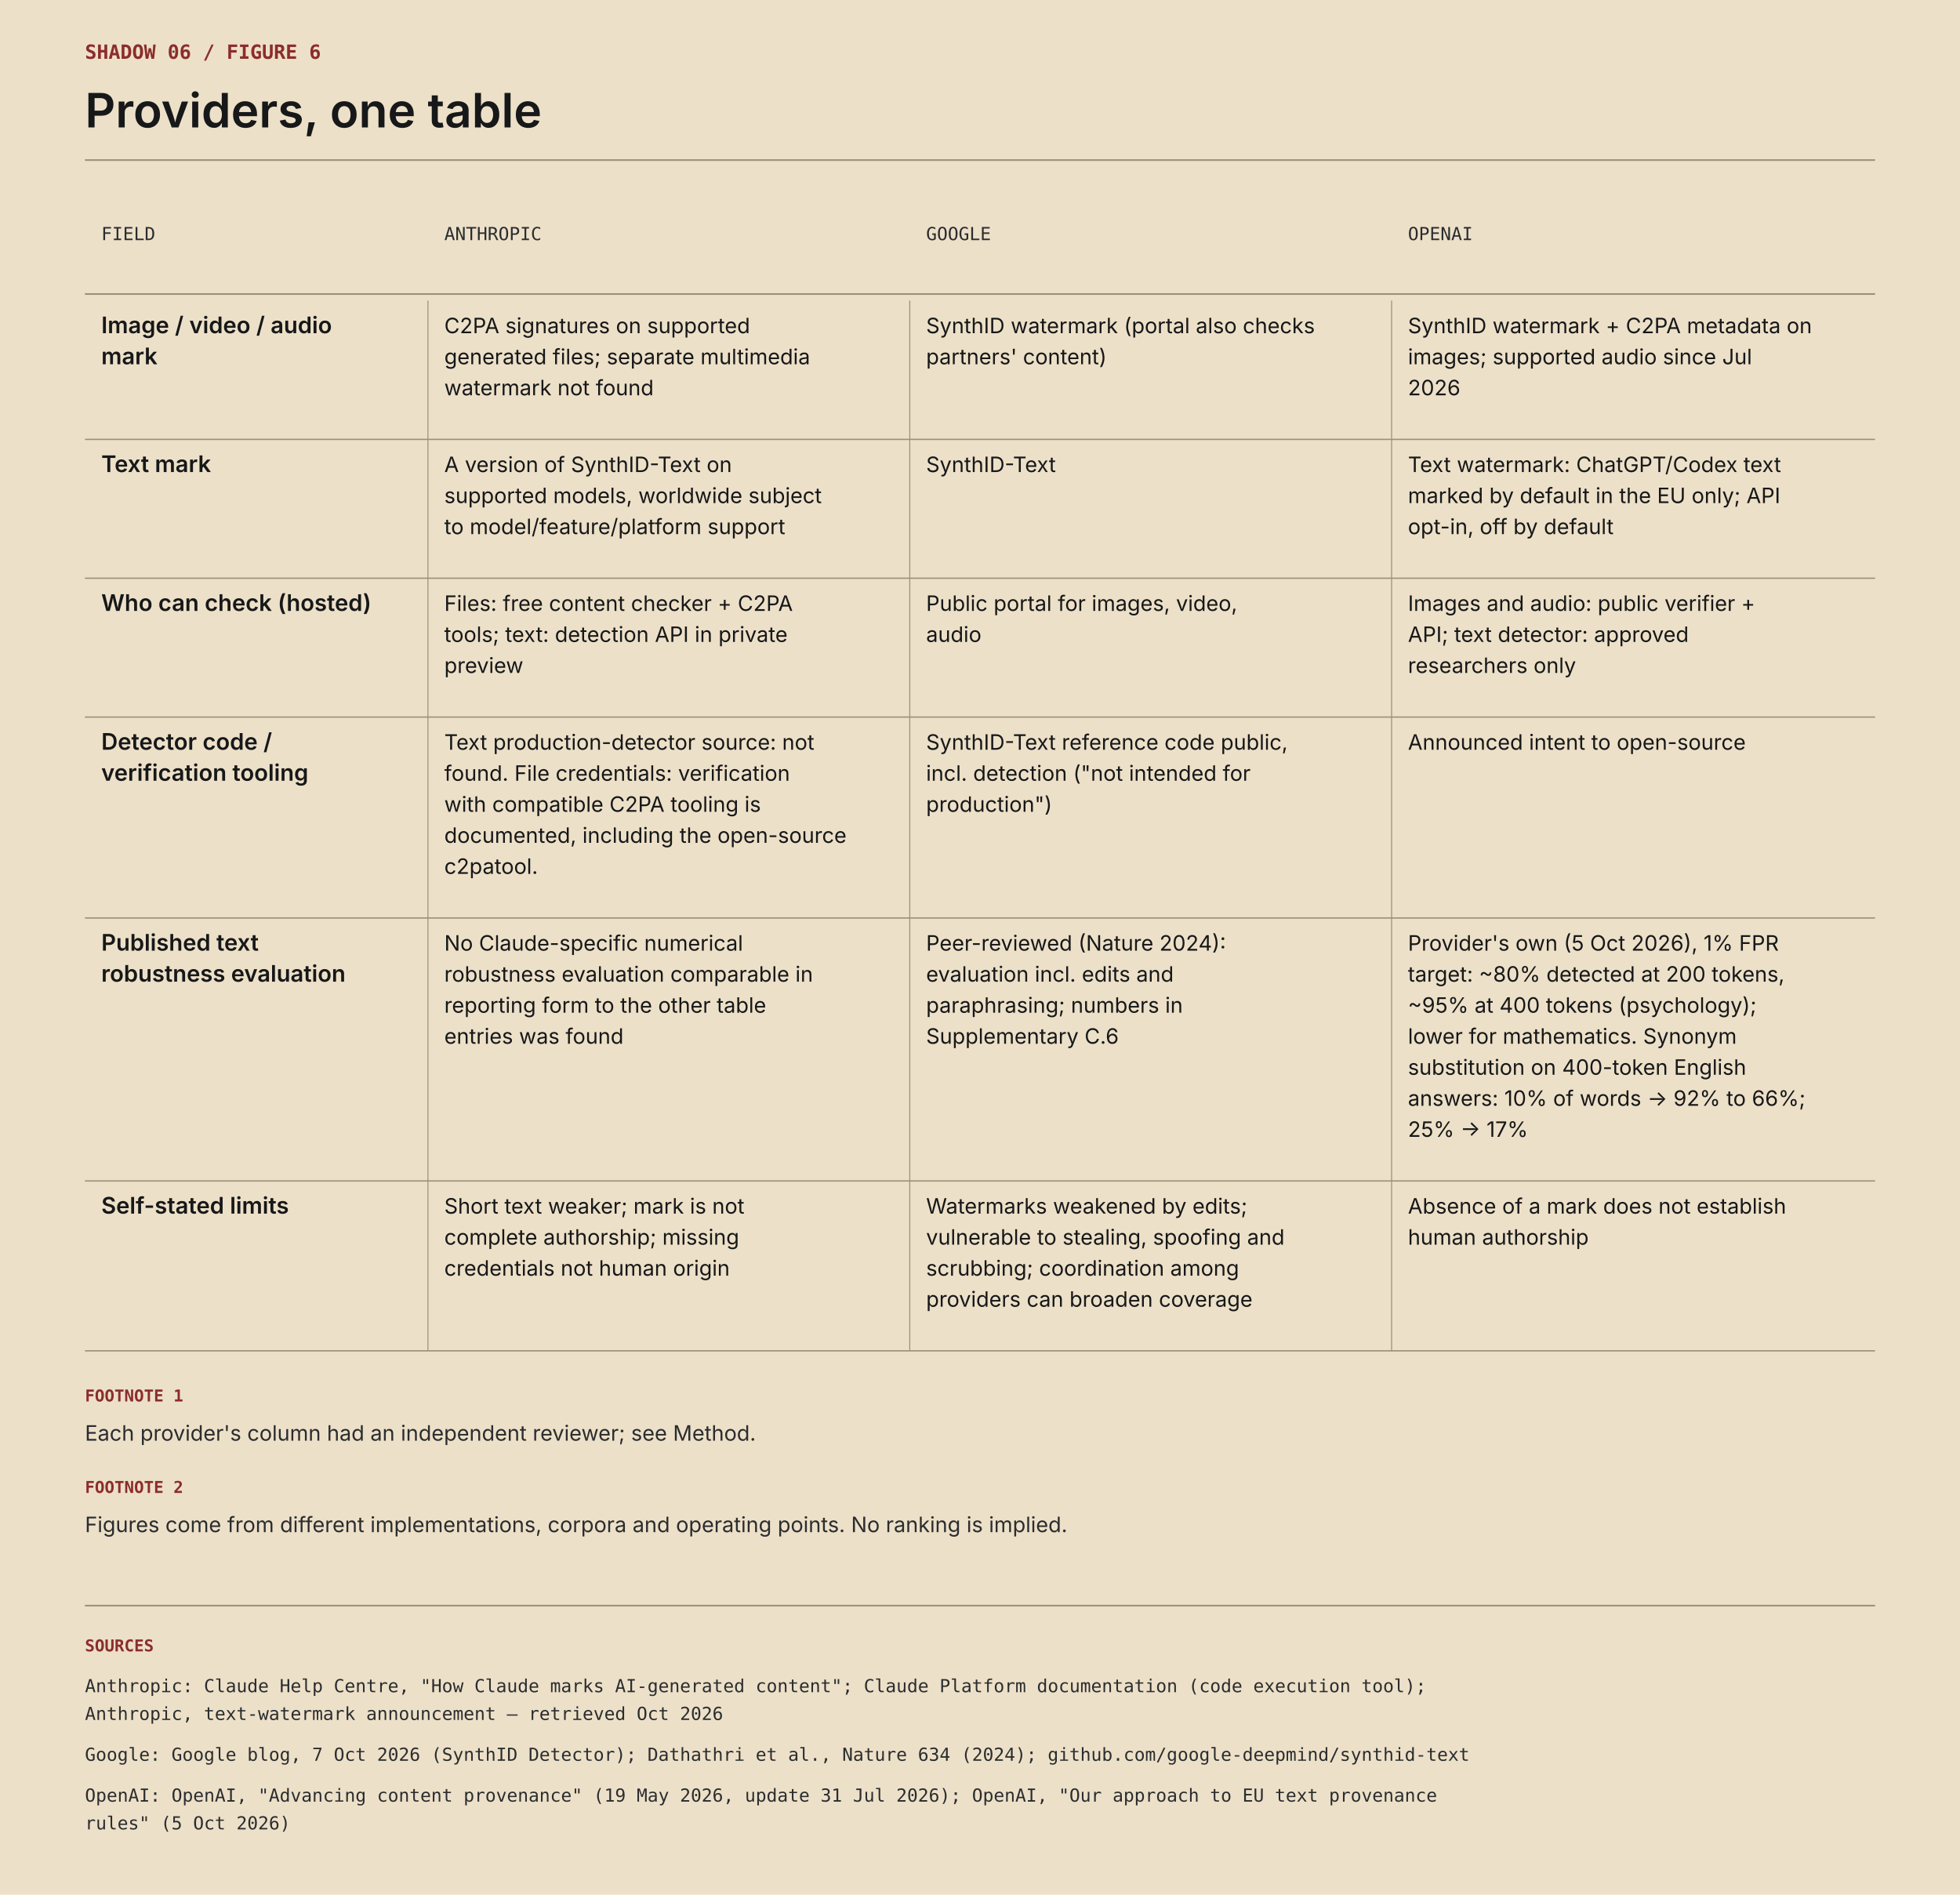
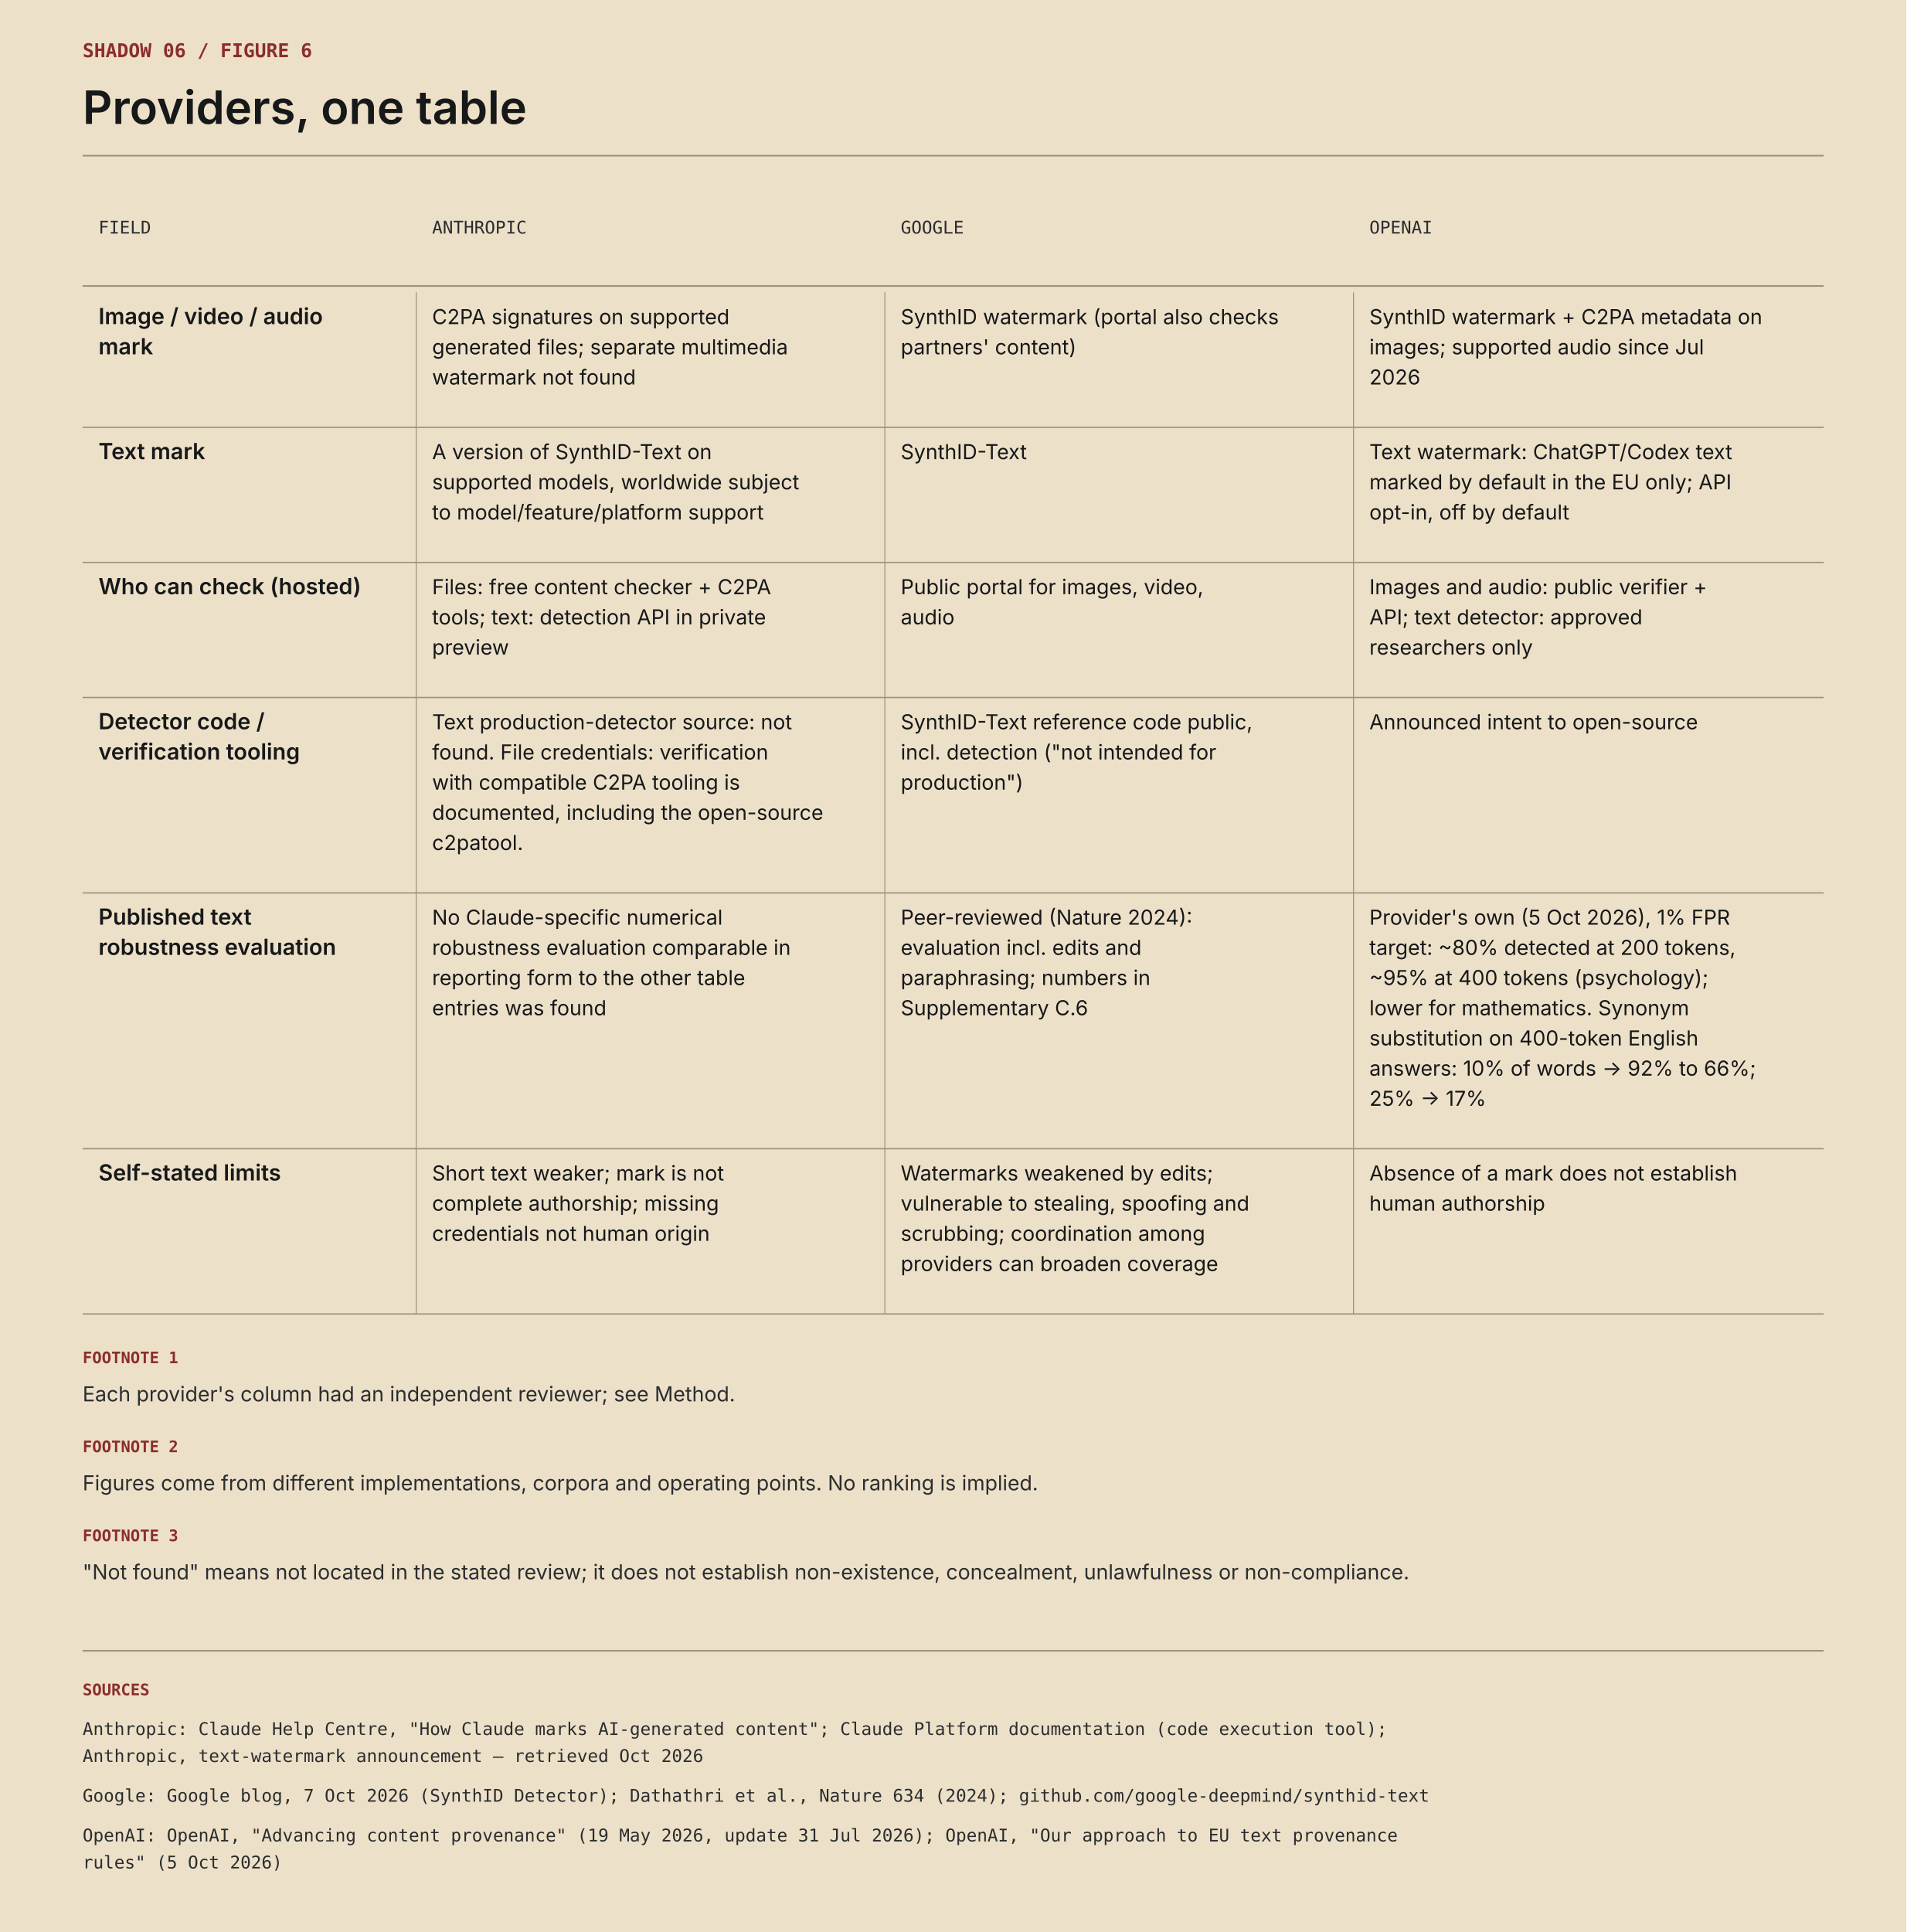
- <svg xmlns="http://www.w3.org/2000/svg" width="1200" height="1160" viewBox="0 0 1200 1160" role="img" aria-labelledby="title desc">
-   <rect width="1200" height="1160" fill="#EDE0C8" />
+ <svg xmlns="http://www.w3.org/2000/svg" width="1200" height="1216" viewBox="0 0 1200 1216" role="img" aria-labelledby="title desc">
+   <rect width="1200" height="1216" fill="#EDE0C8" />
  <text x="52" y="36" fill="#8B2D2D" font-family="JetBrains Mono,monospace" font-size="12" font-weight="600" text-anchor="start">SHADOW 06  /  FIGURE 6</text>
  <text x="52" y="78" fill="#161819" font-family="Inter,Arial,sans-serif" font-size="29" font-weight="600" text-anchor="start">Providers, one table</text>
  <line x1="52" y1="98" x2="1148" y2="98" stroke="#9C907A" stroke-width="1" />
  <text x="62" y="147" fill="#2A2D2F" font-family="JetBrains Mono,monospace" font-size="11" font-weight="400" text-anchor="start">FIELD</text>
  <text x="272" y="147" fill="#2A2D2F" font-family="JetBrains Mono,monospace" font-size="11" font-weight="400" text-anchor="start">ANTHROPIC</text>
  <text x="567" y="147" fill="#2A2D2F" font-family="JetBrains Mono,monospace" font-size="11" font-weight="400" text-anchor="start">GOOGLE</text>
  <text x="862" y="147" fill="#2A2D2F" font-family="JetBrains Mono,monospace" font-size="11" font-weight="400" text-anchor="start">OPENAI</text>
  <line x1="52" y1="180" x2="1148" y2="180" stroke="#9C907A" stroke-width="1" />
  <g data-row="0" data-field="field" data-value="Image / video / audio mark">
    <text x="62" y="204" fill="#161819" font-family="Inter,Arial,sans-serif" font-size="14" font-weight="600" text-anchor="start">Image / video / audio</text>
    <text x="62" y="223" fill="#161819" font-family="Inter,Arial,sans-serif" font-size="14" font-weight="600" text-anchor="start">mark</text>
  </g>
  <line x1="262" y1="184" x2="262" y2="269" stroke="#9C907A" stroke-width="0.6" />
  <g data-row="0" data-field="anthropic" data-value="C2PA signatures on supported generated files; separate multimedia watermark not found">
    <text x="272" y="204" fill="#161819" font-family="Inter,Arial,sans-serif" font-size="13" font-weight="400" text-anchor="start">C2PA signatures on supported</text>
    <text x="272" y="223" fill="#161819" font-family="Inter,Arial,sans-serif" font-size="13" font-weight="400" text-anchor="start">generated files; separate multimedia</text>
    <text x="272" y="242" fill="#161819" font-family="Inter,Arial,sans-serif" font-size="13" font-weight="400" text-anchor="start">watermark not found</text>
  </g>
  <line x1="557" y1="184" x2="557" y2="269" stroke="#9C907A" stroke-width="0.6" />
  <g data-row="0" data-field="google" data-value="SynthID watermark (portal also checks partners' content)">
    <text x="567" y="204" fill="#161819" font-family="Inter,Arial,sans-serif" font-size="13" font-weight="400" text-anchor="start">SynthID watermark (portal also checks</text>
    <text x="567" y="223" fill="#161819" font-family="Inter,Arial,sans-serif" font-size="13" font-weight="400" text-anchor="start">partners' content)</text>
  </g>
  <line x1="852" y1="184" x2="852" y2="269" stroke="#9C907A" stroke-width="0.6" />
  <g data-row="0" data-field="openai" data-value="SynthID watermark + C2PA metadata on images; supported audio since Jul 2026">
    <text x="862" y="204" fill="#161819" font-family="Inter,Arial,sans-serif" font-size="13" font-weight="400" text-anchor="start">SynthID watermark + C2PA metadata on</text>
    <text x="862" y="223" fill="#161819" font-family="Inter,Arial,sans-serif" font-size="13" font-weight="400" text-anchor="start">images; supported audio since Jul</text>
    <text x="862" y="242" fill="#161819" font-family="Inter,Arial,sans-serif" font-size="13" font-weight="400" text-anchor="start">2026</text>
  </g>
  <line x1="52" y1="269" x2="1148" y2="269" stroke="#9C907A" stroke-width="0.8" />
  <g data-row="1" data-field="field" data-value="Text mark">
    <text x="62" y="289" fill="#161819" font-family="Inter,Arial,sans-serif" font-size="14" font-weight="600" text-anchor="start">Text mark</text>
  </g>
  <line x1="262" y1="269" x2="262" y2="354" stroke="#9C907A" stroke-width="0.6" />
  <g data-row="1" data-field="anthropic" data-value="A version of SynthID-Text on supported models, worldwide subject to model/feature/platform support">
    <text x="272" y="289" fill="#161819" font-family="Inter,Arial,sans-serif" font-size="13" font-weight="400" text-anchor="start">A version of SynthID-Text on</text>
    <text x="272" y="308" fill="#161819" font-family="Inter,Arial,sans-serif" font-size="13" font-weight="400" text-anchor="start">supported models, worldwide subject</text>
    <text x="272" y="327" fill="#161819" font-family="Inter,Arial,sans-serif" font-size="13" font-weight="400" text-anchor="start">to model/feature/platform support</text>
  </g>
  <line x1="557" y1="269" x2="557" y2="354" stroke="#9C907A" stroke-width="0.6" />
  <g data-row="1" data-field="google" data-value="SynthID-Text">
    <text x="567" y="289" fill="#161819" font-family="Inter,Arial,sans-serif" font-size="13" font-weight="400" text-anchor="start">SynthID-Text</text>
  </g>
  <line x1="852" y1="269" x2="852" y2="354" stroke="#9C907A" stroke-width="0.6" />
  <g data-row="1" data-field="openai" data-value="Text watermark: ChatGPT/Codex text marked by default in the EU only; API opt-in, off by default">
    <text x="862" y="289" fill="#161819" font-family="Inter,Arial,sans-serif" font-size="13" font-weight="400" text-anchor="start">Text watermark: ChatGPT/Codex text</text>
    <text x="862" y="308" fill="#161819" font-family="Inter,Arial,sans-serif" font-size="13" font-weight="400" text-anchor="start">marked by default in the EU only; API</text>
    <text x="862" y="327" fill="#161819" font-family="Inter,Arial,sans-serif" font-size="13" font-weight="400" text-anchor="start">opt-in, off by default</text>
  </g>
  <line x1="52" y1="354" x2="1148" y2="354" stroke="#9C907A" stroke-width="0.8" />
  <g data-row="2" data-field="field" data-value="Who can check (hosted)">
    <text x="62" y="374" fill="#161819" font-family="Inter,Arial,sans-serif" font-size="14" font-weight="600" text-anchor="start">Who can check (hosted)</text>
  </g>
  <line x1="262" y1="354" x2="262" y2="439" stroke="#9C907A" stroke-width="0.6" />
  <g data-row="2" data-field="anthropic" data-value="Files: free content checker + C2PA tools; text: detection API in private preview">
    <text x="272" y="374" fill="#161819" font-family="Inter,Arial,sans-serif" font-size="13" font-weight="400" text-anchor="start">Files: free content checker + C2PA</text>
    <text x="272" y="393" fill="#161819" font-family="Inter,Arial,sans-serif" font-size="13" font-weight="400" text-anchor="start">tools; text: detection API in private</text>
    <text x="272" y="412" fill="#161819" font-family="Inter,Arial,sans-serif" font-size="13" font-weight="400" text-anchor="start">preview</text>
  </g>
  <line x1="557" y1="354" x2="557" y2="439" stroke="#9C907A" stroke-width="0.6" />
  <g data-row="2" data-field="google" data-value="Public portal for images, video, audio">
    <text x="567" y="374" fill="#161819" font-family="Inter,Arial,sans-serif" font-size="13" font-weight="400" text-anchor="start">Public portal for images, video,</text>
    <text x="567" y="393" fill="#161819" font-family="Inter,Arial,sans-serif" font-size="13" font-weight="400" text-anchor="start">audio</text>
  </g>
  <line x1="852" y1="354" x2="852" y2="439" stroke="#9C907A" stroke-width="0.6" />
  <g data-row="2" data-field="openai" data-value="Images and audio: public verifier + API; text detector: approved researchers only">
    <text x="862" y="374" fill="#161819" font-family="Inter,Arial,sans-serif" font-size="13" font-weight="400" text-anchor="start">Images and audio: public verifier +</text>
    <text x="862" y="393" fill="#161819" font-family="Inter,Arial,sans-serif" font-size="13" font-weight="400" text-anchor="start">API; text detector: approved</text>
    <text x="862" y="412" fill="#161819" font-family="Inter,Arial,sans-serif" font-size="13" font-weight="400" text-anchor="start">researchers only</text>
  </g>
  <line x1="52" y1="439" x2="1148" y2="439" stroke="#9C907A" stroke-width="0.8" />
  <g data-row="3" data-field="field" data-value="Detector code / verification tooling">
    <text x="62" y="459" fill="#161819" font-family="Inter,Arial,sans-serif" font-size="14" font-weight="600" text-anchor="start">Detector code /</text>
    <text x="62" y="478" fill="#161819" font-family="Inter,Arial,sans-serif" font-size="14" font-weight="600" text-anchor="start">verification tooling</text>
  </g>
  <line x1="262" y1="439" x2="262" y2="562" stroke="#9C907A" stroke-width="0.6" />
  <g data-row="3" data-field="anthropic" data-value="Text production-detector source: not found. File credentials: verification with compatible C2PA tooling is documented, including the open-source c2patool.">
    <text x="272" y="459" fill="#161819" font-family="Inter,Arial,sans-serif" font-size="13" font-weight="400" text-anchor="start">Text production-detector source: not</text>
    <text x="272" y="478" fill="#161819" font-family="Inter,Arial,sans-serif" font-size="13" font-weight="400" text-anchor="start">found. File credentials: verification</text>
    <text x="272" y="497" fill="#161819" font-family="Inter,Arial,sans-serif" font-size="13" font-weight="400" text-anchor="start">with compatible C2PA tooling is</text>
    <text x="272" y="516" fill="#161819" font-family="Inter,Arial,sans-serif" font-size="13" font-weight="400" text-anchor="start">documented, including the open-source</text>
    <text x="272" y="535" fill="#161819" font-family="Inter,Arial,sans-serif" font-size="13" font-weight="400" text-anchor="start">c2patool.</text>
  </g>
  <line x1="557" y1="439" x2="557" y2="562" stroke="#9C907A" stroke-width="0.6" />
  <g data-row="3" data-field="google" data-value="SynthID-Text reference code public, incl. detection (&quot;not intended for production&quot;)">
    <text x="567" y="459" fill="#161819" font-family="Inter,Arial,sans-serif" font-size="13" font-weight="400" text-anchor="start">SynthID-Text reference code public,</text>
    <text x="567" y="478" fill="#161819" font-family="Inter,Arial,sans-serif" font-size="13" font-weight="400" text-anchor="start">incl. detection ("not intended for</text>
    <text x="567" y="497" fill="#161819" font-family="Inter,Arial,sans-serif" font-size="13" font-weight="400" text-anchor="start">production")</text>
  </g>
  <line x1="852" y1="439" x2="852" y2="562" stroke="#9C907A" stroke-width="0.6" />
  <g data-row="3" data-field="openai" data-value="Announced intent to open-source">
    <text x="862" y="459" fill="#161819" font-family="Inter,Arial,sans-serif" font-size="13" font-weight="400" text-anchor="start">Announced intent to open-source</text>
  </g>
  <line x1="52" y1="562" x2="1148" y2="562" stroke="#9C907A" stroke-width="0.8" />
  <g data-row="4" data-field="field" data-value="Published text robustness evaluation">
    <text x="62" y="582" fill="#161819" font-family="Inter,Arial,sans-serif" font-size="14" font-weight="600" text-anchor="start">Published text</text>
    <text x="62" y="601" fill="#161819" font-family="Inter,Arial,sans-serif" font-size="14" font-weight="600" text-anchor="start">robustness evaluation</text>
  </g>
  <line x1="262" y1="562" x2="262" y2="723" stroke="#9C907A" stroke-width="0.6" />
  <g data-row="4" data-field="anthropic" data-value="No Claude-specific numerical robustness evaluation comparable in reporting form to the other table entries was found">
    <text x="272" y="582" fill="#161819" font-family="Inter,Arial,sans-serif" font-size="13" font-weight="400" text-anchor="start">No Claude-specific numerical</text>
    <text x="272" y="601" fill="#161819" font-family="Inter,Arial,sans-serif" font-size="13" font-weight="400" text-anchor="start">robustness evaluation comparable in</text>
    <text x="272" y="620" fill="#161819" font-family="Inter,Arial,sans-serif" font-size="13" font-weight="400" text-anchor="start">reporting form to the other table</text>
    <text x="272" y="639" fill="#161819" font-family="Inter,Arial,sans-serif" font-size="13" font-weight="400" text-anchor="start">entries was found</text>
  </g>
  <line x1="557" y1="562" x2="557" y2="723" stroke="#9C907A" stroke-width="0.6" />
  <g data-row="4" data-field="google" data-value="Peer-reviewed (Nature 2024): evaluation incl. edits and paraphrasing; numbers in Supplementary C.6">
    <text x="567" y="582" fill="#161819" font-family="Inter,Arial,sans-serif" font-size="13" font-weight="400" text-anchor="start">Peer-reviewed (Nature 2024):</text>
    <text x="567" y="601" fill="#161819" font-family="Inter,Arial,sans-serif" font-size="13" font-weight="400" text-anchor="start">evaluation incl. edits and</text>
    <text x="567" y="620" fill="#161819" font-family="Inter,Arial,sans-serif" font-size="13" font-weight="400" text-anchor="start">paraphrasing; numbers in</text>
    <text x="567" y="639" fill="#161819" font-family="Inter,Arial,sans-serif" font-size="13" font-weight="400" text-anchor="start">Supplementary C.6</text>
  </g>
  <line x1="852" y1="562" x2="852" y2="723" stroke="#9C907A" stroke-width="0.6" />
  <g data-row="4" data-field="openai" data-value="Provider's own (5 Oct 2026), 1% FPR target: ~80% detected at 200 tokens, ~95% at 400 tokens (psychology); lower for mathematics. Synonym substitution on 400-token English answers: 10% of words → 92% to 66%; 25% → 17%">
    <text x="862" y="582" fill="#161819" font-family="Inter,Arial,sans-serif" font-size="13" font-weight="400" text-anchor="start">Provider's own (5 Oct 2026), 1% FPR</text>
    <text x="862" y="601" fill="#161819" font-family="Inter,Arial,sans-serif" font-size="13" font-weight="400" text-anchor="start">target: ~80% detected at 200 tokens,</text>
    <text x="862" y="620" fill="#161819" font-family="Inter,Arial,sans-serif" font-size="13" font-weight="400" text-anchor="start">~95% at 400 tokens (psychology);</text>
    <text x="862" y="639" fill="#161819" font-family="Inter,Arial,sans-serif" font-size="13" font-weight="400" text-anchor="start">lower for mathematics. Synonym</text>
    <text x="862" y="658" fill="#161819" font-family="Inter,Arial,sans-serif" font-size="13" font-weight="400" text-anchor="start">substitution on 400-token English</text>
    <text x="862" y="677" fill="#161819" font-family="Inter,Arial,sans-serif" font-size="13" font-weight="400" text-anchor="start">answers: 10% of words → 92% to 66%;</text>
    <text x="862" y="696" fill="#161819" font-family="Inter,Arial,sans-serif" font-size="13" font-weight="400" text-anchor="start">25% → 17%</text>
  </g>
  <line x1="52" y1="723" x2="1148" y2="723" stroke="#9C907A" stroke-width="0.8" />
  <g data-row="5" data-field="field" data-value="Self-stated limits">
    <text x="62" y="743" fill="#161819" font-family="Inter,Arial,sans-serif" font-size="14" font-weight="600" text-anchor="start">Self-stated limits</text>
  </g>
  <line x1="262" y1="723" x2="262" y2="827" stroke="#9C907A" stroke-width="0.6" />
  <g data-row="5" data-field="anthropic" data-value="Short text weaker; mark is not complete authorship; missing credentials not human origin">
    <text x="272" y="743" fill="#161819" font-family="Inter,Arial,sans-serif" font-size="13" font-weight="400" text-anchor="start">Short text weaker; mark is not</text>
    <text x="272" y="762" fill="#161819" font-family="Inter,Arial,sans-serif" font-size="13" font-weight="400" text-anchor="start">complete authorship; missing</text>
    <text x="272" y="781" fill="#161819" font-family="Inter,Arial,sans-serif" font-size="13" font-weight="400" text-anchor="start">credentials not human origin</text>
  </g>
  <line x1="557" y1="723" x2="557" y2="827" stroke="#9C907A" stroke-width="0.6" />
  <g data-row="5" data-field="google" data-value="Watermarks weakened by edits; vulnerable to stealing, spoofing and scrubbing; coordination among providers can broaden coverage">
    <text x="567" y="743" fill="#161819" font-family="Inter,Arial,sans-serif" font-size="13" font-weight="400" text-anchor="start">Watermarks weakened by edits;</text>
    <text x="567" y="762" fill="#161819" font-family="Inter,Arial,sans-serif" font-size="13" font-weight="400" text-anchor="start">vulnerable to stealing, spoofing and</text>
    <text x="567" y="781" fill="#161819" font-family="Inter,Arial,sans-serif" font-size="13" font-weight="400" text-anchor="start">scrubbing; coordination among</text>
    <text x="567" y="800" fill="#161819" font-family="Inter,Arial,sans-serif" font-size="13" font-weight="400" text-anchor="start">providers can broaden coverage</text>
  </g>
  <line x1="852" y1="723" x2="852" y2="827" stroke="#9C907A" stroke-width="0.6" />
  <g data-row="5" data-field="openai" data-value="Absence of a mark does not establish human authorship">
    <text x="862" y="743" fill="#161819" font-family="Inter,Arial,sans-serif" font-size="13" font-weight="400" text-anchor="start">Absence of a mark does not establish</text>
    <text x="862" y="762" fill="#161819" font-family="Inter,Arial,sans-serif" font-size="13" font-weight="400" text-anchor="start">human authorship</text>
  </g>
  <line x1="52" y1="827" x2="1148" y2="827" stroke="#9C907A" stroke-width="0.8" />
  <text x="52" y="858" fill="#8B2D2D" font-family="JetBrains Mono,monospace" font-size="10" font-weight="600" text-anchor="start">FOOTNOTE 1</text>
  <text x="52" y="882" fill="#2A2D2F" font-family="Inter,Arial,sans-serif" font-size="13" font-weight="400" text-anchor="start">Each provider's column had an independent reviewer; see Method.</text>
  <text x="52" y="914" fill="#8B2D2D" font-family="JetBrains Mono,monospace" font-size="10" font-weight="600" text-anchor="start">FOOTNOTE 2</text>
  <text x="52" y="938" fill="#2A2D2F" font-family="Inter,Arial,sans-serif" font-size="13" font-weight="400" text-anchor="start">Figures come from different implementations, corpora and operating points. No ranking is implied.</text>
-   <line x1="52" y1="983" x2="1148" y2="983" stroke="#9C907A" stroke-width="1" />
-   <text x="52" y="1011" fill="#8B2D2D" font-family="JetBrains Mono,monospace" font-size="10" font-weight="600" text-anchor="start">SOURCES</text>
-   <text x="52" y="1036" fill="#2A2D2F" font-family="JetBrains Mono,monospace" font-size="11" font-weight="400" text-anchor="start">Anthropic: Claude Help Centre, "How Claude marks AI-generated content"; Claude Platform documentation (code execution tool);</text>
-   <text x="52" y="1053" fill="#2A2D2F" font-family="JetBrains Mono,monospace" font-size="11" font-weight="400" text-anchor="start">Anthropic, text-watermark announcement — retrieved Oct 2026</text>
-   <text x="52" y="1078" fill="#2A2D2F" font-family="JetBrains Mono,monospace" font-size="11" font-weight="400" text-anchor="start">Google: Google blog, 7 Oct 2026 (SynthID Detector); Dathathri et al., Nature 634 (2024); github.com/google-deepmind/synthid-text</text>
-   <text x="52" y="1103" fill="#2A2D2F" font-family="JetBrains Mono,monospace" font-size="11" font-weight="400" text-anchor="start">OpenAI: OpenAI, "Advancing content provenance" (19 May 2026, update 31 Jul 2026); OpenAI, "Our approach to EU text provenance</text>
-   <text x="52" y="1120" fill="#2A2D2F" font-family="JetBrains Mono,monospace" font-size="11" font-weight="400" text-anchor="start">rules" (5 Oct 2026)</text>
+   <text x="52" y="970" fill="#8B2D2D" font-family="JetBrains Mono,monospace" font-size="10" font-weight="600" text-anchor="start">FOOTNOTE 3</text>
+   <text x="52" y="994" fill="#2A2D2F" font-family="Inter,Arial,sans-serif" font-size="13" font-weight="400" text-anchor="start">"Not found" means not located in the stated review; it does not establish non-existence, concealment, unlawfulness or non-compliance.</text>
+   <line x1="52" y1="1039" x2="1148" y2="1039" stroke="#9C907A" stroke-width="1" />
+   <text x="52" y="1067" fill="#8B2D2D" font-family="JetBrains Mono,monospace" font-size="10" font-weight="600" text-anchor="start">SOURCES</text>
+   <text x="52" y="1092" fill="#2A2D2F" font-family="JetBrains Mono,monospace" font-size="11" font-weight="400" text-anchor="start">Anthropic: Claude Help Centre, "How Claude marks AI-generated content"; Claude Platform documentation (code execution tool);</text>
+   <text x="52" y="1109" fill="#2A2D2F" font-family="JetBrains Mono,monospace" font-size="11" font-weight="400" text-anchor="start">Anthropic, text-watermark announcement — retrieved Oct 2026</text>
+   <text x="52" y="1134" fill="#2A2D2F" font-family="JetBrains Mono,monospace" font-size="11" font-weight="400" text-anchor="start">Google: Google blog, 7 Oct 2026 (SynthID Detector); Dathathri et al., Nature 634 (2024); github.com/google-deepmind/synthid-text</text>
+   <text x="52" y="1159" fill="#2A2D2F" font-family="JetBrains Mono,monospace" font-size="11" font-weight="400" text-anchor="start">OpenAI: OpenAI, "Advancing content provenance" (19 May 2026, update 31 Jul 2026); OpenAI, "Our approach to EU text provenance</text>
+   <text x="52" y="1176" fill="#2A2D2F" font-family="JetBrains Mono,monospace" font-size="11" font-weight="400" text-anchor="start">rules" (5 Oct 2026)</text>
</svg>
